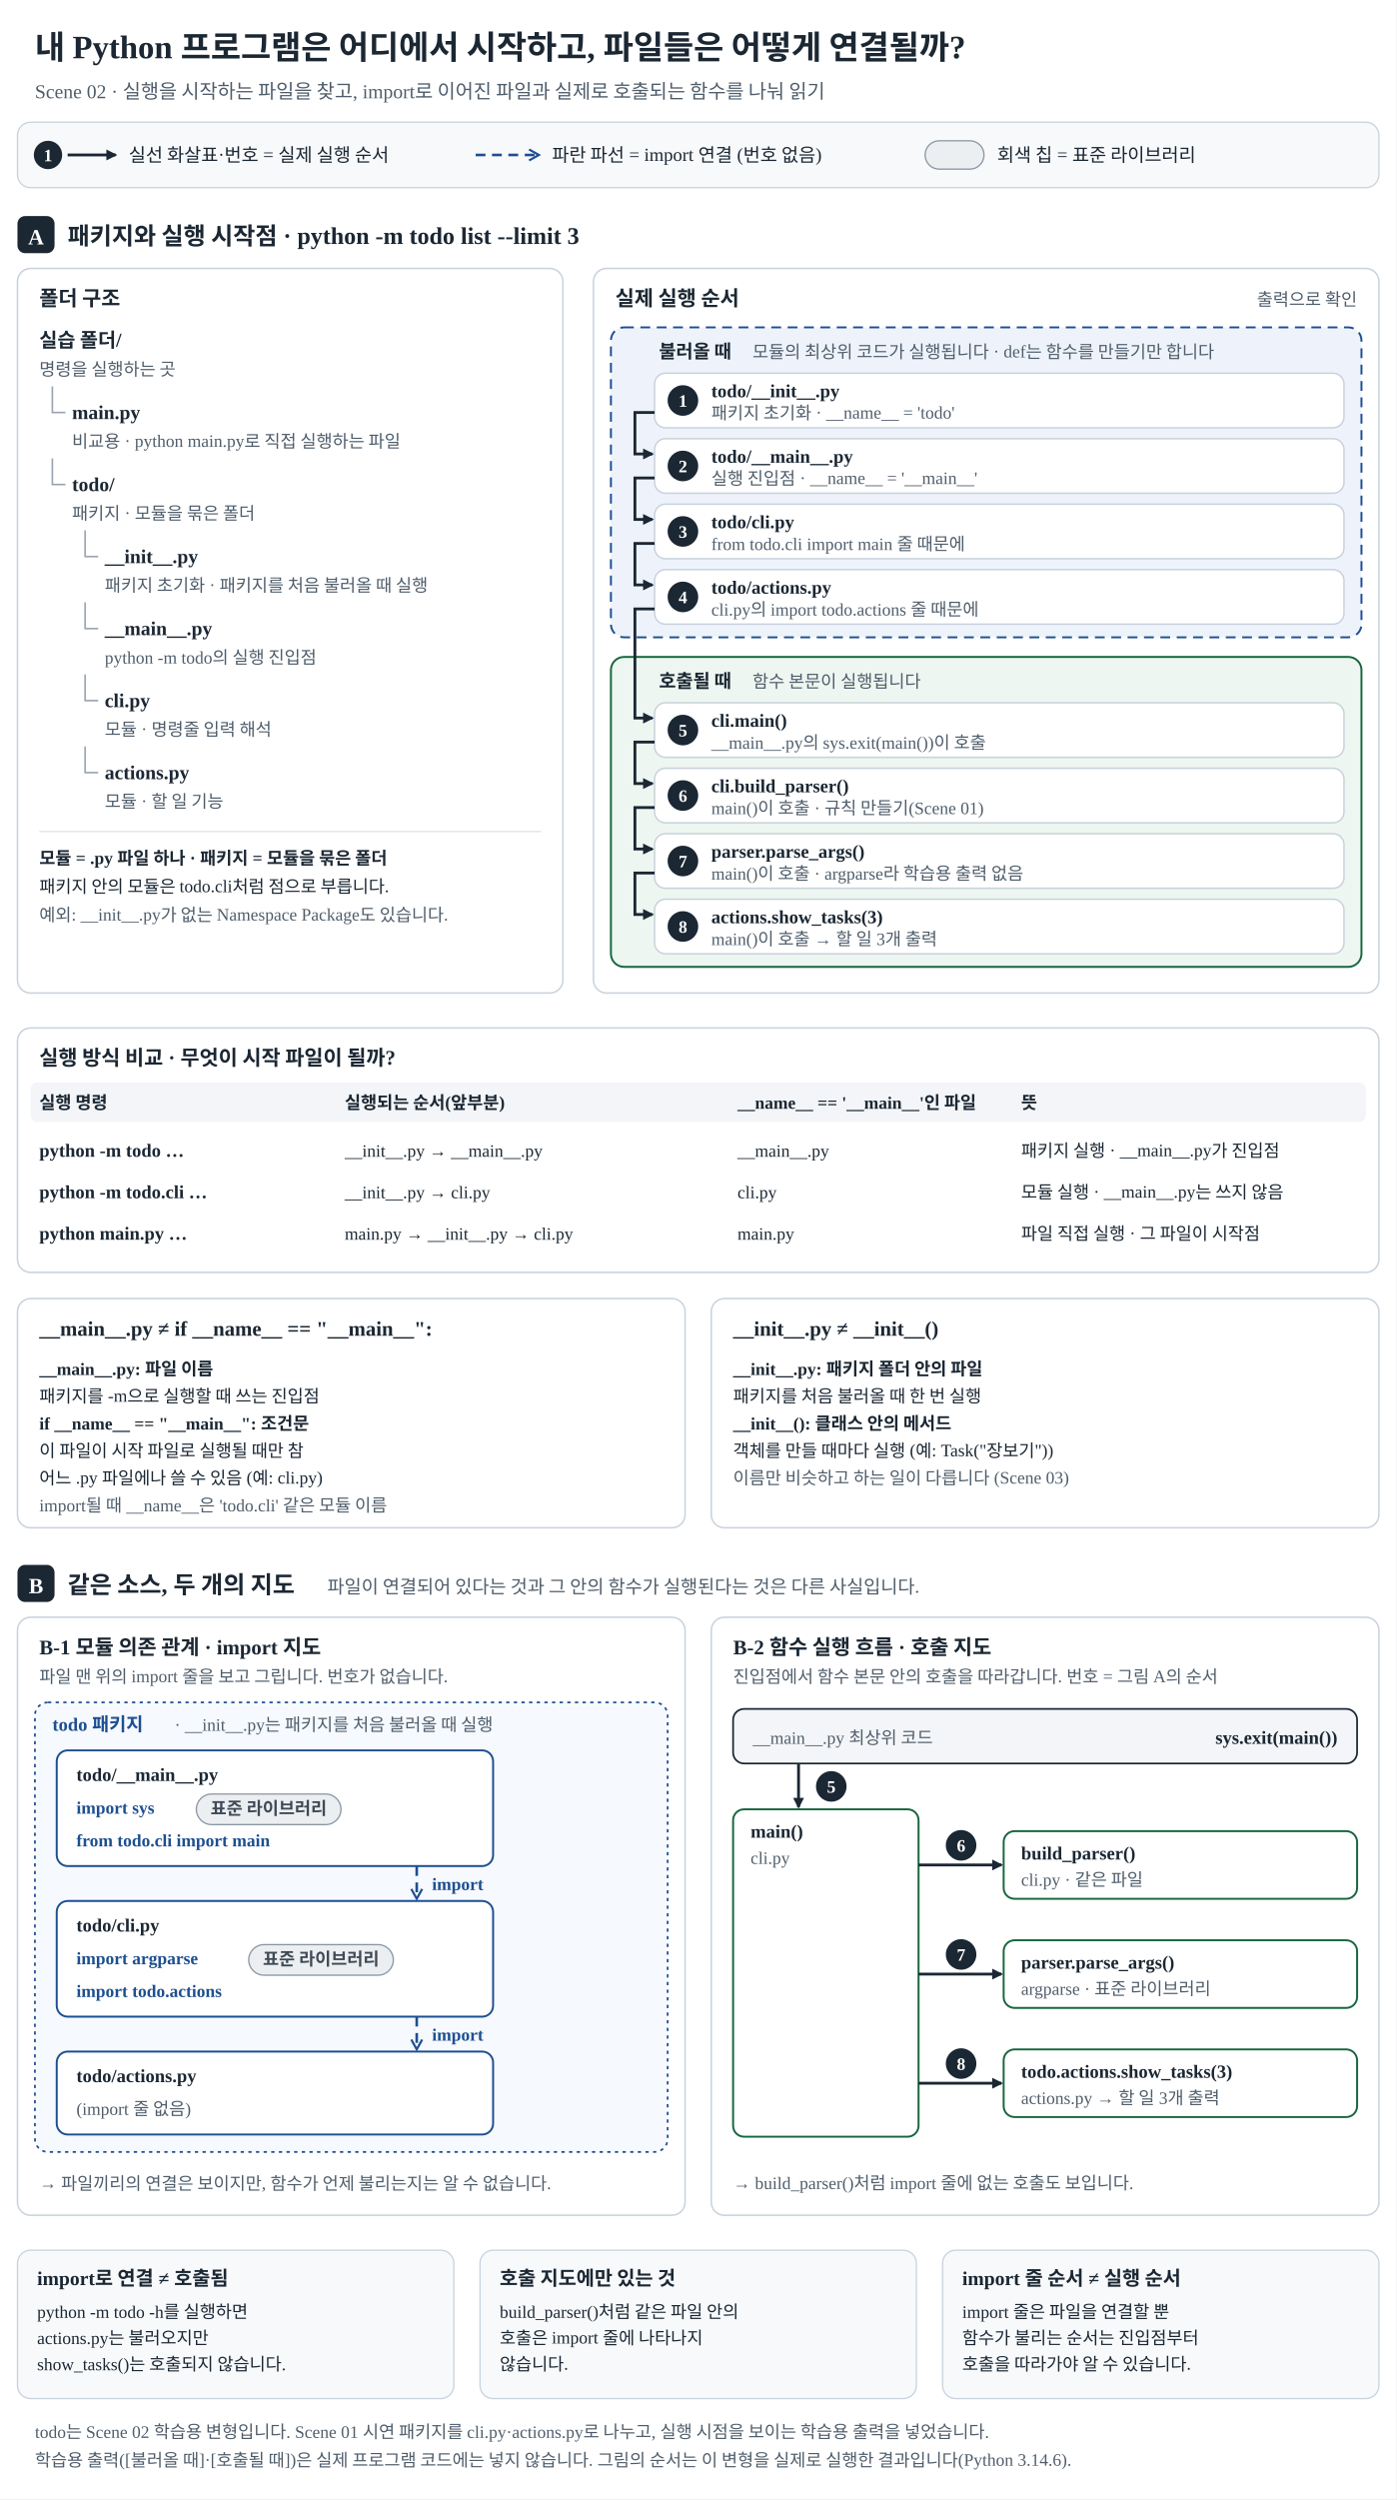
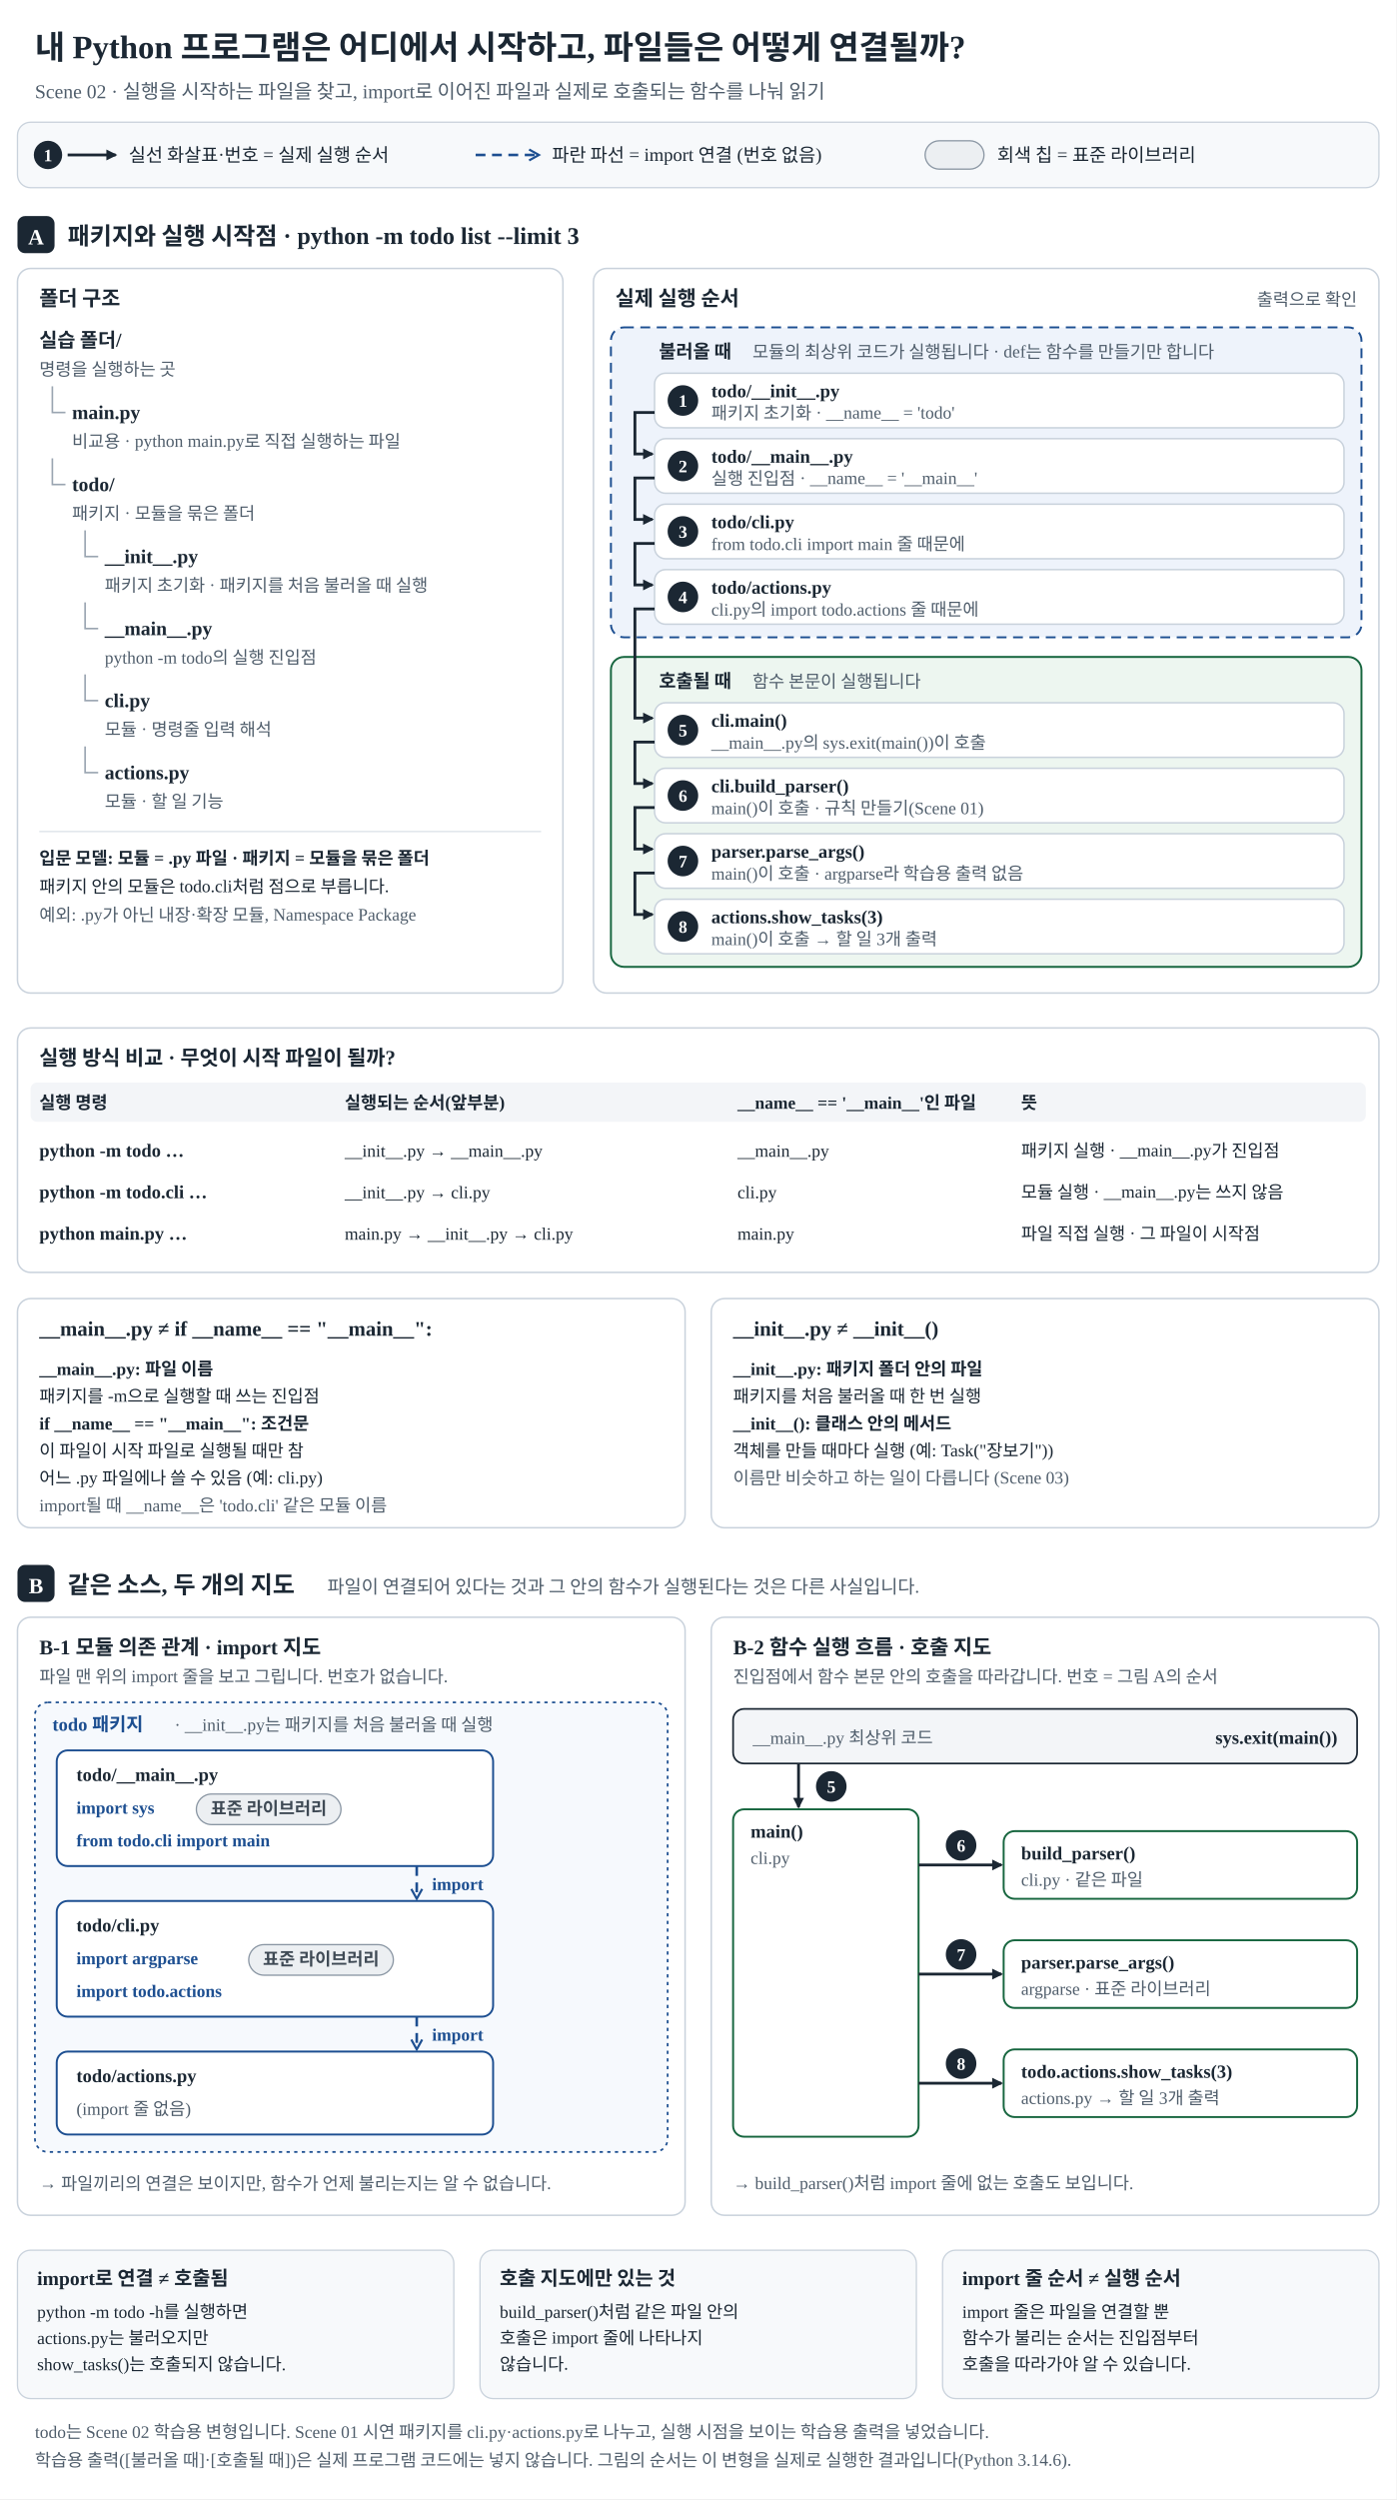
<svg xmlns="http://www.w3.org/2000/svg" width="1280" height="2290" viewBox="0 0 1280 2290" role="img" aria-labelledby="d2-title d2-desc">
  <defs>
    <style>
      text { font-family: var(--font-body, 'Pretendard VF', 'Apple SD Gothic Neo', 'Malgun Gothic', 'Noto Sans CJK KR', system-ui, sans-serif); }
      .t { fill: #1b2733; }
      .s { fill: #4f5d6b; }
      .b { font-weight: 700; }
      .m { font-family: var(--font-mono, ui-monospace, 'Cascadia Mono', Consolas, 'D2Coding', monospace); }
      .w { fill: #ffffff; }
      .card { fill: #ffffff; stroke: #c9d2dc; stroke-width: 1.4; }
      .legend { fill: #f7f9fb; stroke: #c9d2dc; stroke-width: 1.2; }
      .term { fill: #1f2933; }
      .flow { fill: none; stroke: #1b2733; stroke-width: 2.6; }
      .ref { fill: none; stroke: #6b4fa0; stroke-width: 2.2; stroke-dasharray: 7 6; }
      .refT { fill: #5a3f8e; font-weight: 700; }
      .step { fill: #1b2733; }
      .stepT { fill: #ffffff; font-weight: 700; }
      .code { fill: #f3f5f8; stroke: #d5dce4; stroke-width: 1; }
      .err { fill: #9b2c2c; }
      .imp { fill: none; stroke: #1d4f91; stroke-width: 2.4; stroke-dasharray: 9 6; }
      .impT { fill: #1d4f91; font-weight: 700; }
      .std { fill: #eceff2; stroke: #8a96a3; stroke-width: 1.2; }
      .stdT { fill: #3f4a55; font-weight: 700; }
      .mod { fill: #ffffff; stroke: #1d4f91; stroke-width: 1.8; }
      .pkg { fill: #f6f9fd; stroke: #1d4f91; stroke-width: 1.6; stroke-dasharray: 3 4; }
      .fn { fill: #ffffff; stroke: #17663f; stroke-width: 1.8; }
      .entry { fill: #f3f5f8; stroke: #1b2733; stroke-width: 1.6; }
      .th { fill: #f3f5f8; }
      .row { fill: none; stroke: #d5dce4; stroke-width: 1; }
    </style>
    <marker id="d2-arr" markerWidth="10" markerHeight="10" refX="8.5" refY="5" orient="auto" markerUnits="userSpaceOnUse">
      <path d="M0 0L10 5L0 10Z" fill="#1b2733" />
    </marker>
    <marker id="d2-open" markerWidth="12" markerHeight="12" refX="10" refY="6" orient="auto" markerUnits="userSpaceOnUse">
      <path d="M1 1L10 6L1 11" fill="none" stroke="#1d4f91" stroke-width="2" />
    </marker>
  </defs>
  <rect width="1280" height="2290" fill="#ffffff" />
  <text x="32" y="54" font-size="30" class="t b">내 Python 프로그램은 어디에서 시작하고, 파일들은 어떻게 연결될까?</text>
  <text x="32" y="90" font-size="18" class="s">Scene 02 · 실행을 시작하는 파일을 찾고, import로 이어진 파일과 실제로 호출되는 함수를 나눠 읽기</text>
  <rect x="16" y="112" width="1248" height="60" rx="12" class="legend" />
  <circle cx="44" cy="142" r="13" class="step" data-step-mark="1" />
  <text x="44" y="147.76" font-size="16" class="stepT" text-anchor="middle">1</text>
  <path d="M62 142H106" class="flow" marker-end="url(#d2-arr)" />
  <text x="118" y="148" font-size="17" class="t">실선 화살표·번호 = 실제 실행 순서</text>
  <path d="M436 142H494" class="imp" marker-end="url(#d2-open)" />
  <text x="506" y="148" font-size="17" class="t">파란 파선 = import 연결 (번호 없음)</text>
  <rect x="848" y="129" width="54" height="26" rx="13" class="std" />
  <text x="914" y="148" font-size="17" class="t">회색 칩 = 표준 라이브러리</text>
  <rect x="16" y="198" width="34" height="34" rx="7" fill="#1b2733" />
  <text x="33" y="224" font-size="20" class="w b" text-anchor="middle">A</text>
  <text x="62" y="224" font-size="22" class="t b">패키지와 실행 시작점 · python -m todo list --limit 3</text>
  <rect x="16" y="246" width="500" height="664" rx="12" class="card" data-box="tree" />
  <text x="36" y="280" font-size="19" class="t b" data-in="tree">폴더 구조</text>
  <g data-file="실습 폴더/">
    <text x="36" y="318" font-size="18" class="t m b" data-in="tree" xml:space="preserve">실습 폴더/</text>
    <text x="36" y="344" font-size="16" class="s" data-in="tree">명령을 실행하는 곳</text>
  </g>
  <path d="M48 354V378H60" fill="none" stroke="#9aa5b1" stroke-width="1.5" />
  <g data-file="main.py">
    <text x="66" y="384" font-size="18" class="t m b" data-in="tree" xml:space="preserve">main.py</text>
    <text x="66" y="410" font-size="16" class="s" data-in="tree">비교용 · python main.py로 직접 실행하는 파일</text>
  </g>
  <path d="M48 420V444H60" fill="none" stroke="#9aa5b1" stroke-width="1.5" />
  <g data-file="todo/">
    <text x="66" y="450" font-size="18" class="t m b" data-in="tree" xml:space="preserve">todo/</text>
    <text x="66" y="476" font-size="16" class="s" data-in="tree">패키지 · 모듈을 묶은 폴더</text>
  </g>
  <path d="M78 486V510H90" fill="none" stroke="#9aa5b1" stroke-width="1.5" />
  <g data-file="__init__.py">
    <text x="96" y="516" font-size="18" class="t m b" data-in="tree" xml:space="preserve">__init__.py</text>
    <text x="96" y="542" font-size="16" class="s" data-in="tree">패키지 초기화 · 패키지를 처음 불러올 때 실행</text>
  </g>
  <path d="M78 552V576H90" fill="none" stroke="#9aa5b1" stroke-width="1.5" />
  <g data-file="__main__.py">
    <text x="96" y="582" font-size="18" class="t m b" data-in="tree" xml:space="preserve">__main__.py</text>
    <text x="96" y="608" font-size="16" class="s" data-in="tree">python -m todo의 실행 진입점</text>
  </g>
  <path d="M78 618V642H90" fill="none" stroke="#9aa5b1" stroke-width="1.5" />
  <g data-file="cli.py">
    <text x="96" y="648" font-size="18" class="t m b" data-in="tree" xml:space="preserve">cli.py</text>
    <text x="96" y="674" font-size="16" class="s" data-in="tree">모듈 · 명령줄 입력 해석</text>
  </g>
  <path d="M78 684V708H90" fill="none" stroke="#9aa5b1" stroke-width="1.5" />
  <g data-file="actions.py">
    <text x="96" y="714" font-size="18" class="t m b" data-in="tree" xml:space="preserve">actions.py</text>
    <text x="96" y="740" font-size="16" class="s" data-in="tree">모듈 · 할 일 기능</text>
  </g>
  <path d="M36 762H496" fill="none" stroke="#d5dce4" stroke-width="1" />
-   <text x="36" y="792" font-size="16" class="t b" data-in="tree">모듈 = .py 파일 하나 · 패키지 = 모듈을 묶은 폴더</text>
+   <text x="36" y="792" font-size="16" class="t b" data-in="tree">입문 모델: 모듈 = .py 파일 · 패키지 = 모듈을 묶은 폴더</text>
  <text x="36" y="818" font-size="16" class="t" data-in="tree">패키지 안의 모듈은 todo.cli처럼 점으로 부릅니다.</text>
-   <text x="36" y="844" font-size="16" class="s" data-in="tree">예외: __init__.py가 없는 Namespace Package도 있습니다.</text>
+   <text x="36" y="844" font-size="16" class="s" data-in="tree">예외: .py가 아닌 내장·확장 모듈, Namespace Package</text>
  <rect x="544" y="246" width="720" height="664" rx="12" class="card" data-box="timeline" />
  <text x="564" y="280" font-size="19" class="t b" data-in="timeline">실제 실행 순서</text>
  <text x="1244" y="280" font-size="16" class="s" text-anchor="end" data-in="timeline">출력으로 확인</text>
  <rect x="560" y="300" width="688" height="284" rx="12" fill="#eef3fb" stroke="#1d4f91" stroke-width="1.8" stroke-dasharray="9 6" data-box="phase-load" data-phase="load" />
  <text x="604" y="328" font-size="17" class="t b" data-in="phase-load">불러올 때</text>
  <text x="689.74" y="328" font-size="16" class="s" data-in="phase-load">모듈의 최상위 코드가 실행됩니다 · def는 함수를 만들기만 합니다</text>
  <g data-step="1" data-phase="load" data-out="todo/__init__.py">
    <rect x="600" y="342" width="632" height="50" rx="10" class="card" data-box="step-1" />
    <circle cx="626" cy="367" r="14" class="step" data-step-mark="1" />
    <text x="626" y="372.76" font-size="16" class="stepT" text-anchor="middle">1</text>
    <text x="652" y="364" font-size="17" class="t m b" data-in="step-1" xml:space="preserve">todo/__init__.py</text>
    <text x="652" y="384" font-size="16" class="s" data-in="step-1">패키지 초기화 · __name__ = 'todo'</text>
  </g>
  <g data-step="2" data-phase="load" data-out="todo/__main__.py">
    <rect x="600" y="402" width="632" height="50" rx="10" class="card" data-box="step-2" />
    <circle cx="626" cy="427" r="14" class="step" data-step-mark="2" />
    <text x="626" y="432.76" font-size="16" class="stepT" text-anchor="middle">2</text>
    <text x="652" y="424" font-size="17" class="t m b" data-in="step-2" xml:space="preserve">todo/__main__.py</text>
    <text x="652" y="444" font-size="16" class="s" data-in="step-2">실행 진입점 · __name__ = '__main__'</text>
  </g>
  <g data-step="3" data-phase="load" data-out="todo/cli.py">
    <rect x="600" y="462" width="632" height="50" rx="10" class="card" data-box="step-3" />
    <circle cx="626" cy="487" r="14" class="step" data-step-mark="3" />
    <text x="626" y="492.76" font-size="16" class="stepT" text-anchor="middle">3</text>
    <text x="652" y="484" font-size="17" class="t m b" data-in="step-3" xml:space="preserve">todo/cli.py</text>
    <text x="652" y="504" font-size="16" class="s" data-in="step-3">from todo.cli import main 줄 때문에</text>
  </g>
  <g data-step="4" data-phase="load" data-out="todo/actions.py">
    <rect x="600" y="522" width="632" height="50" rx="10" class="card" data-box="step-4" />
    <circle cx="626" cy="547" r="14" class="step" data-step-mark="4" />
    <text x="626" y="552.76" font-size="16" class="stepT" text-anchor="middle">4</text>
    <text x="652" y="544" font-size="17" class="t m b" data-in="step-4" xml:space="preserve">todo/actions.py</text>
    <text x="652" y="564" font-size="16" class="s" data-in="step-4">cli.py의 import todo.actions 줄 때문에</text>
  </g>
  <rect x="560" y="602" width="688" height="284" rx="12" fill="#edf6f0" stroke="#17663f" stroke-width="1.8" data-box="phase-call" data-phase="call" />
  <text x="604" y="630" font-size="17" class="t b" data-in="phase-call">호출될 때</text>
  <text x="689.74" y="630" font-size="16" class="s" data-in="phase-call">함수 본문이 실행됩니다</text>
  <g data-step="5" data-phase="call" data-out="cli.main()">
    <rect x="600" y="644" width="632" height="50" rx="10" class="card" data-box="step-5" />
    <circle cx="626" cy="669" r="14" class="step" data-step-mark="5" />
    <text x="626" y="674.76" font-size="16" class="stepT" text-anchor="middle">5</text>
    <text x="652" y="666" font-size="17" class="t m b" data-in="step-5" xml:space="preserve">cli.main()</text>
    <text x="652" y="686" font-size="16" class="s" data-in="step-5">__main__.py의 sys.exit(main())이 호출</text>
  </g>
  <g data-step="6" data-phase="call" data-out="cli.build_parser()">
    <rect x="600" y="704" width="632" height="50" rx="10" class="card" data-box="step-6" />
    <circle cx="626" cy="729" r="14" class="step" data-step-mark="6" />
    <text x="626" y="734.76" font-size="16" class="stepT" text-anchor="middle">6</text>
    <text x="652" y="726" font-size="17" class="t m b" data-in="step-6" xml:space="preserve">cli.build_parser()</text>
    <text x="652" y="746" font-size="16" class="s" data-in="step-6">main()이 호출 · 규칙 만들기(Scene 01)</text>
  </g>
  <g data-step="7" data-phase="call" data-out="">
    <rect x="600" y="764" width="632" height="50" rx="10" class="card" data-box="step-7" />
    <circle cx="626" cy="789" r="14" class="step" data-step-mark="7" />
    <text x="626" y="794.76" font-size="16" class="stepT" text-anchor="middle">7</text>
    <text x="652" y="786" font-size="17" class="t m b" data-in="step-7" xml:space="preserve">parser.parse_args()</text>
    <text x="652" y="806" font-size="16" class="s" data-in="step-7">main()이 호출 · argparse라 학습용 출력 없음</text>
  </g>
  <g data-step="8" data-phase="call" data-out="actions.show_tasks(3)">
    <rect x="600" y="824" width="632" height="50" rx="10" class="card" data-box="step-8" />
    <circle cx="626" cy="849" r="14" class="step" data-step-mark="8" />
    <text x="626" y="854.76" font-size="16" class="stepT" text-anchor="middle">8</text>
    <text x="652" y="846" font-size="17" class="t m b" data-in="step-8" xml:space="preserve">actions.show_tasks(3)</text>
    <text x="652" y="866" font-size="16" class="s" data-in="step-8">main()이 호출 → 할 일 3개 출력</text>
  </g>
  <path d="M600 378 L582 378 L582 416 L598 416" class="flow" marker-end="url(#d2-arr)" data-flow="1&gt;2" />
  <path d="M600 438 L582 438 L582 476 L598 476" class="flow" marker-end="url(#d2-arr)" data-flow="2&gt;3" />
  <path d="M600 498 L582 498 L582 536 L598 536" class="flow" marker-end="url(#d2-arr)" data-flow="3&gt;4" />
  <path d="M600 558 L582 558 L582 658 L598 658" class="flow" marker-end="url(#d2-arr)" data-flow="4&gt;5" />
  <path d="M600 680 L582 680 L582 718 L598 718" class="flow" marker-end="url(#d2-arr)" data-flow="5&gt;6" />
  <path d="M600 740 L582 740 L582 778 L598 778" class="flow" marker-end="url(#d2-arr)" data-flow="6&gt;7" />
  <path d="M600 800 L582 800 L582 838 L598 838" class="flow" marker-end="url(#d2-arr)" data-flow="7&gt;8" />
  <rect x="16" y="942" width="1248" height="224" rx="12" class="card" data-box="runmodes" />
  <text x="36" y="976" font-size="19" class="t b" data-in="runmodes">실행 방식 비교 · 무엇이 시작 파일이 될까?</text>
  <rect x="28" y="992" width="1224" height="36" rx="6" class="th" />
  <text x="36" y="1016" font-size="16" class="t b" data-in="runmodes">실행 명령</text>
  <text x="316" y="1016" font-size="16" class="t b" data-in="runmodes">실행되는 순서(앞부분)</text>
  <text x="676" y="1016" font-size="16" class="t b" data-in="runmodes">__name__ == '__main__'인 파일</text>
  <text x="936" y="1016" font-size="16" class="t b" data-in="runmodes">뜻</text>
  <g data-runmode="python -m todo …">
    <text x="36" y="1060" font-size="17" class="t m b" data-in="runmodes" xml:space="preserve">python -m todo …</text>
    <text x="316" y="1060" font-size="16" class="t m" data-in="runmodes" xml:space="preserve">__init__.py → __main__.py</text>
    <text x="676" y="1060" font-size="16" class="t m" data-in="runmodes" xml:space="preserve">__main__.py</text>
    <text x="936" y="1060" font-size="16" class="t" data-in="runmodes">패키지 실행 · __main__.py가 진입점</text>
  </g>
  <g data-runmode="python -m todo.cli …">
    <text x="36" y="1098" font-size="17" class="t m b" data-in="runmodes" xml:space="preserve">python -m todo.cli …</text>
    <text x="316" y="1098" font-size="16" class="t m" data-in="runmodes" xml:space="preserve">__init__.py → cli.py</text>
    <text x="676" y="1098" font-size="16" class="t m" data-in="runmodes" xml:space="preserve">cli.py</text>
    <text x="936" y="1098" font-size="16" class="t" data-in="runmodes">모듈 실행 · __main__.py는 쓰지 않음</text>
  </g>
  <g data-runmode="python main.py …">
    <text x="36" y="1136" font-size="17" class="t m b" data-in="runmodes" xml:space="preserve">python main.py …</text>
    <text x="316" y="1136" font-size="16" class="t m" data-in="runmodes" xml:space="preserve">main.py → __init__.py → cli.py</text>
    <text x="676" y="1136" font-size="16" class="t m" data-in="runmodes" xml:space="preserve">main.py</text>
    <text x="936" y="1136" font-size="16" class="t" data-in="runmodes">파일 직접 실행 · 그 파일이 시작점</text>
  </g>
  <g data-card="name-guard">
    <rect x="16" y="1190" width="612" height="210" rx="12" class="card" data-box="card-name-guard" />
    <text x="36" y="1224" font-size="19" class="t b m" data-in="card-name-guard" xml:space="preserve">__main__.py ≠ if __name__ == "__main__":</text>
    <text x="36" y="1260" font-size="16" class="t b" data-in="card-name-guard">__main__.py: 파일 이름</text>
    <text x="36" y="1285" font-size="16" class="t" data-in="card-name-guard">패키지를 -m으로 실행할 때 쓰는 진입점</text>
    <text x="36" y="1310" font-size="16" class="t b" data-in="card-name-guard">if __name__ == "__main__": 조건문</text>
    <text x="36" y="1335" font-size="16" class="t" data-in="card-name-guard">이 파일이 시작 파일로 실행될 때만 참</text>
    <text x="36" y="1360" font-size="16" class="t" data-in="card-name-guard">어느 .py 파일에나 쓸 수 있음 (예: cli.py)</text>
    <text x="36" y="1385" font-size="16" class="s" data-in="card-name-guard">import될 때 __name__은 'todo.cli' 같은 모듈 이름</text>
  </g>
  <g data-card="init">
    <rect x="652" y="1190" width="612" height="210" rx="12" class="card" data-box="card-init" />
    <text x="672" y="1224" font-size="19" class="t b m" data-in="card-init" xml:space="preserve">__init__.py ≠ __init__()</text>
    <text x="672" y="1260" font-size="16" class="t b" data-in="card-init">__init__.py: 패키지 폴더 안의 파일</text>
    <text x="672" y="1285" font-size="16" class="t" data-in="card-init">패키지를 처음 불러올 때 한 번 실행</text>
    <text x="672" y="1310" font-size="16" class="t b" data-in="card-init">__init__(): 클래스 안의 메서드</text>
    <text x="672" y="1335" font-size="16" class="t" data-in="card-init">객체를 만들 때마다 실행 (예: Task("장보기"))</text>
    <text x="672" y="1360" font-size="16" class="s" data-in="card-init">이름만 비슷하고 하는 일이 다릅니다 (Scene 03)</text>
  </g>
  <rect x="16" y="1434" width="34" height="34" rx="7" fill="#1b2733" />
  <text x="33" y="1460" font-size="20" class="w b" text-anchor="middle">B</text>
  <text x="62" y="1460" font-size="22" class="t b">같은 소스, 두 개의 지도</text>
  <text x="300" y="1460" font-size="17" class="s">파일이 연결되어 있다는 것과 그 안의 함수가 실행된다는 것은 다른 사실입니다.</text>
  <rect x="16" y="1482" width="612" height="548" rx="12" class="card" data-box="map-import" />
  <text x="36" y="1516" font-size="19" class="t b" data-in="map-import">B-1 모듈 의존 관계 · import 지도</text>
  <text x="36" y="1542" font-size="16" class="s" data-in="map-import">파일 맨 위의 import 줄을 보고 그립니다. 번호가 없습니다.</text>
  <rect x="32" y="1560" width="580" height="412" rx="12" class="pkg" data-box="pkg" />
  <text x="48" y="1586" font-size="17" class="impT" data-in="pkg">todo 패키지</text>
  <text x="160" y="1586" font-size="16" class="s" data-in="pkg">· __init__.py는 패키지를 처음 불러올 때 실행</text>
  <g data-module="__main__">
    <rect x="52" y="1604" width="400" height="106" rx="10" class="mod" data-box="mod-__main__" />
    <text x="70" y="1632" font-size="17" class="t m b" data-in="mod-__main__" xml:space="preserve">todo/__main__.py</text>
    <text x="70" y="1662" font-size="16" class="impT m" data-in="mod-__main__" xml:space="preserve">import sys</text>
    <rect x="180" y="1644" width="132.56" height="28" rx="14" class="std" data-box="std-__main__-sys" data-import="__main__&gt;sys" />
    <text x="246.28" y="1662.76" font-size="16" class="stdT" text-anchor="middle" data-in="std-__main__-sys">표준 라이브러리</text>
    <text x="70" y="1692" font-size="16" class="impT m" data-in="mod-__main__" xml:space="preserve">from todo.cli import main</text>
  </g>
  <g data-module="cli">
    <rect x="52" y="1742" width="400" height="106" rx="10" class="mod" data-box="mod-cli" />
    <text x="70" y="1770" font-size="17" class="t m b" data-in="mod-cli" xml:space="preserve">todo/cli.py</text>
    <text x="70" y="1800" font-size="16" class="impT m" data-in="mod-cli" xml:space="preserve">import argparse</text>
    <rect x="228" y="1782" width="132.56" height="28" rx="14" class="std" data-box="std-cli-argparse" data-import="cli&gt;argparse" />
    <text x="294.28" y="1800.76" font-size="16" class="stdT" text-anchor="middle" data-in="std-cli-argparse">표준 라이브러리</text>
    <text x="70" y="1830" font-size="16" class="impT m" data-in="mod-cli" xml:space="preserve">import todo.actions</text>
  </g>
  <g data-module="actions">
    <rect x="52" y="1880" width="400" height="76" rx="10" class="mod" data-box="mod-actions" />
    <text x="70" y="1908" font-size="17" class="t m b" data-in="mod-actions" xml:space="preserve">todo/actions.py</text>
    <text x="70" y="1938" font-size="16" class="s" data-in="mod-actions">(import 줄 없음)</text>
  </g>
  <path d="M382 1710 L382 1740" class="imp" marker-end="url(#d2-open)" data-import="__main__&gt;cli" />
  <text x="396" y="1732" font-size="16" class="impT">import</text>
  <path d="M382 1848 L382 1878" class="imp" marker-end="url(#d2-open)" data-import="cli&gt;actions" />
  <text x="396" y="1870" font-size="16" class="impT">import</text>
  <text x="36" y="2006" font-size="16" class="s" data-in="map-import">→ 파일끼리의 연결은 보이지만, 함수가 언제 불리는지는 알 수 없습니다.</text>
  <rect x="652" y="1482" width="612" height="548" rx="12" class="card" data-box="map-call" />
  <text x="672" y="1516" font-size="19" class="t b" data-in="map-call">B-2 함수 실행 흐름 · 호출 지도</text>
  <text x="672" y="1542" font-size="16" class="s" data-in="map-call">진입점에서 함수 본문 안의 호출을 따라갑니다. 번호 = 그림 A의 순서</text>
  <g data-callnode="entry">
    <rect x="672" y="1566" width="572" height="50" rx="10" class="entry" data-box="call-entry" />
    <text x="690" y="1598" font-size="16" class="s" data-in="call-entry">__main__.py 최상위 코드</text>
    <text x="1226" y="1598" font-size="17" class="t m b" text-anchor="end" data-in="call-entry" xml:space="preserve">sys.exit(main())</text>
  </g>
  <g data-callnode="main">
    <rect x="672" y="1658" width="170" height="300" rx="10" class="fn" data-box="call-main" />
    <text x="688" y="1684" font-size="17" class="t m b" data-in="call-main" xml:space="preserve">main()</text>
    <text x="688" y="1708" font-size="16" class="s" data-in="call-main">cli.py</text>
  </g>
  <g data-callnode="build">
    <rect x="920" y="1678" width="324" height="62" rx="10" class="fn" data-box="call-build" />
    <text x="936" y="1704" font-size="17" class="t m b" data-in="call-build" xml:space="preserve">build_parser()</text>
    <text x="936" y="1728" font-size="16" class="s" data-in="call-build">cli.py · 같은 파일</text>
  </g>
  <g data-callnode="parse">
    <rect x="920" y="1778" width="324" height="62" rx="10" class="fn" data-box="call-parse" />
    <text x="936" y="1804" font-size="17" class="t m b" data-in="call-parse" xml:space="preserve">parser.parse_args()</text>
    <text x="936" y="1828" font-size="16" class="s" data-in="call-parse">argparse · 표준 라이브러리</text>
  </g>
  <g data-callnode="show">
    <rect x="920" y="1878" width="324" height="62" rx="10" class="fn" data-box="call-show" />
    <text x="936" y="1904" font-size="17" class="t m b" data-in="call-show" xml:space="preserve">todo.actions.show_tasks(3)</text>
    <text x="936" y="1928" font-size="16" class="s" data-in="call-show">actions.py → 할 일 3개 출력</text>
  </g>
  <path d="M732 1616 L732 1656" class="flow" marker-end="url(#d2-arr)" data-call="entry&gt;main@5" />
  <circle cx="762" cy="1637" r="14" class="step" data-step-mark="5" />
  <text x="762" y="1642.76" font-size="16" class="stepT" text-anchor="middle">5</text>
  <path d="M842 1709 L918 1709" class="flow" marker-end="url(#d2-arr)" data-call="main&gt;build@6" />
  <circle cx="881" cy="1691" r="14" class="step" data-step-mark="6" />
  <text x="881" y="1696.76" font-size="16" class="stepT" text-anchor="middle">6</text>
  <path d="M842 1809 L918 1809" class="flow" marker-end="url(#d2-arr)" data-call="main&gt;parse@7" />
  <circle cx="881" cy="1791" r="14" class="step" data-step-mark="7" />
  <text x="881" y="1796.76" font-size="16" class="stepT" text-anchor="middle">7</text>
  <path d="M842 1909 L918 1909" class="flow" marker-end="url(#d2-arr)" data-call="main&gt;show@8" />
  <circle cx="881" cy="1891" r="14" class="step" data-step-mark="8" />
  <text x="881" y="1896.76" font-size="16" class="stepT" text-anchor="middle">8</text>
  <text x="672" y="2006" font-size="16" class="s" data-in="map-call">→ build_parser()처럼 import 줄에 없는 호출도 보입니다.</text>
  <g data-contrast="import-not-call">
    <rect x="16" y="2062" width="400" height="136" rx="12" class="legend" data-box="contrast-import-not-call" />
    <text x="34" y="2094" font-size="18" class="t b" data-in="contrast-import-not-call">import로 연결 ≠ 호출됨</text>
    <text x="34" y="2124" font-size="16" class="t" data-in="contrast-import-not-call">python -m todo -h를 실행하면</text>
    <text x="34" y="2148" font-size="16" class="t" data-in="contrast-import-not-call">actions.py는 불러오지만</text>
    <text x="34" y="2172" font-size="16" class="t" data-in="contrast-import-not-call">show_tasks()는 호출되지 않습니다.</text>
  </g>
  <g data-contrast="call-only">
    <rect x="440" y="2062" width="400" height="136" rx="12" class="legend" data-box="contrast-call-only" />
    <text x="458" y="2094" font-size="18" class="t b" data-in="contrast-call-only">호출 지도에만 있는 것</text>
    <text x="458" y="2124" font-size="16" class="t" data-in="contrast-call-only">build_parser()처럼 같은 파일 안의</text>
    <text x="458" y="2148" font-size="16" class="t" data-in="contrast-call-only">호출은 import 줄에 나타나지</text>
    <text x="458" y="2172" font-size="16" class="t" data-in="contrast-call-only">않습니다.</text>
  </g>
  <g data-contrast="order">
    <rect x="864" y="2062" width="400" height="136" rx="12" class="legend" data-box="contrast-order" />
    <text x="882" y="2094" font-size="18" class="t b" data-in="contrast-order">import 줄 순서 ≠ 실행 순서</text>
    <text x="882" y="2124" font-size="16" class="t" data-in="contrast-order">import 줄은 파일을 연결할 뿐</text>
    <text x="882" y="2148" font-size="16" class="t" data-in="contrast-order">함수가 불리는 순서는 진입점부터</text>
    <text x="882" y="2172" font-size="16" class="t" data-in="contrast-order">호출을 따라가야 알 수 있습니다.</text>
  </g>
  <text x="32" y="2234" font-size="16" class="s">todo는 Scene 02 학습용 변형입니다. Scene 01 시연 패키지를 cli.py·actions.py로 나누고, 실행 시점을 보이는 학습용 출력을 넣었습니다.</text>
  <text x="32" y="2260" font-size="16" class="s">학습용 출력([불러올 때]·[호출될 때])은 실제 프로그램 코드에는 넣지 않습니다. 그림의 순서는 이 변형을 실제로 실행한 결과입니다(Python 3.14.6).</text>
</svg>
